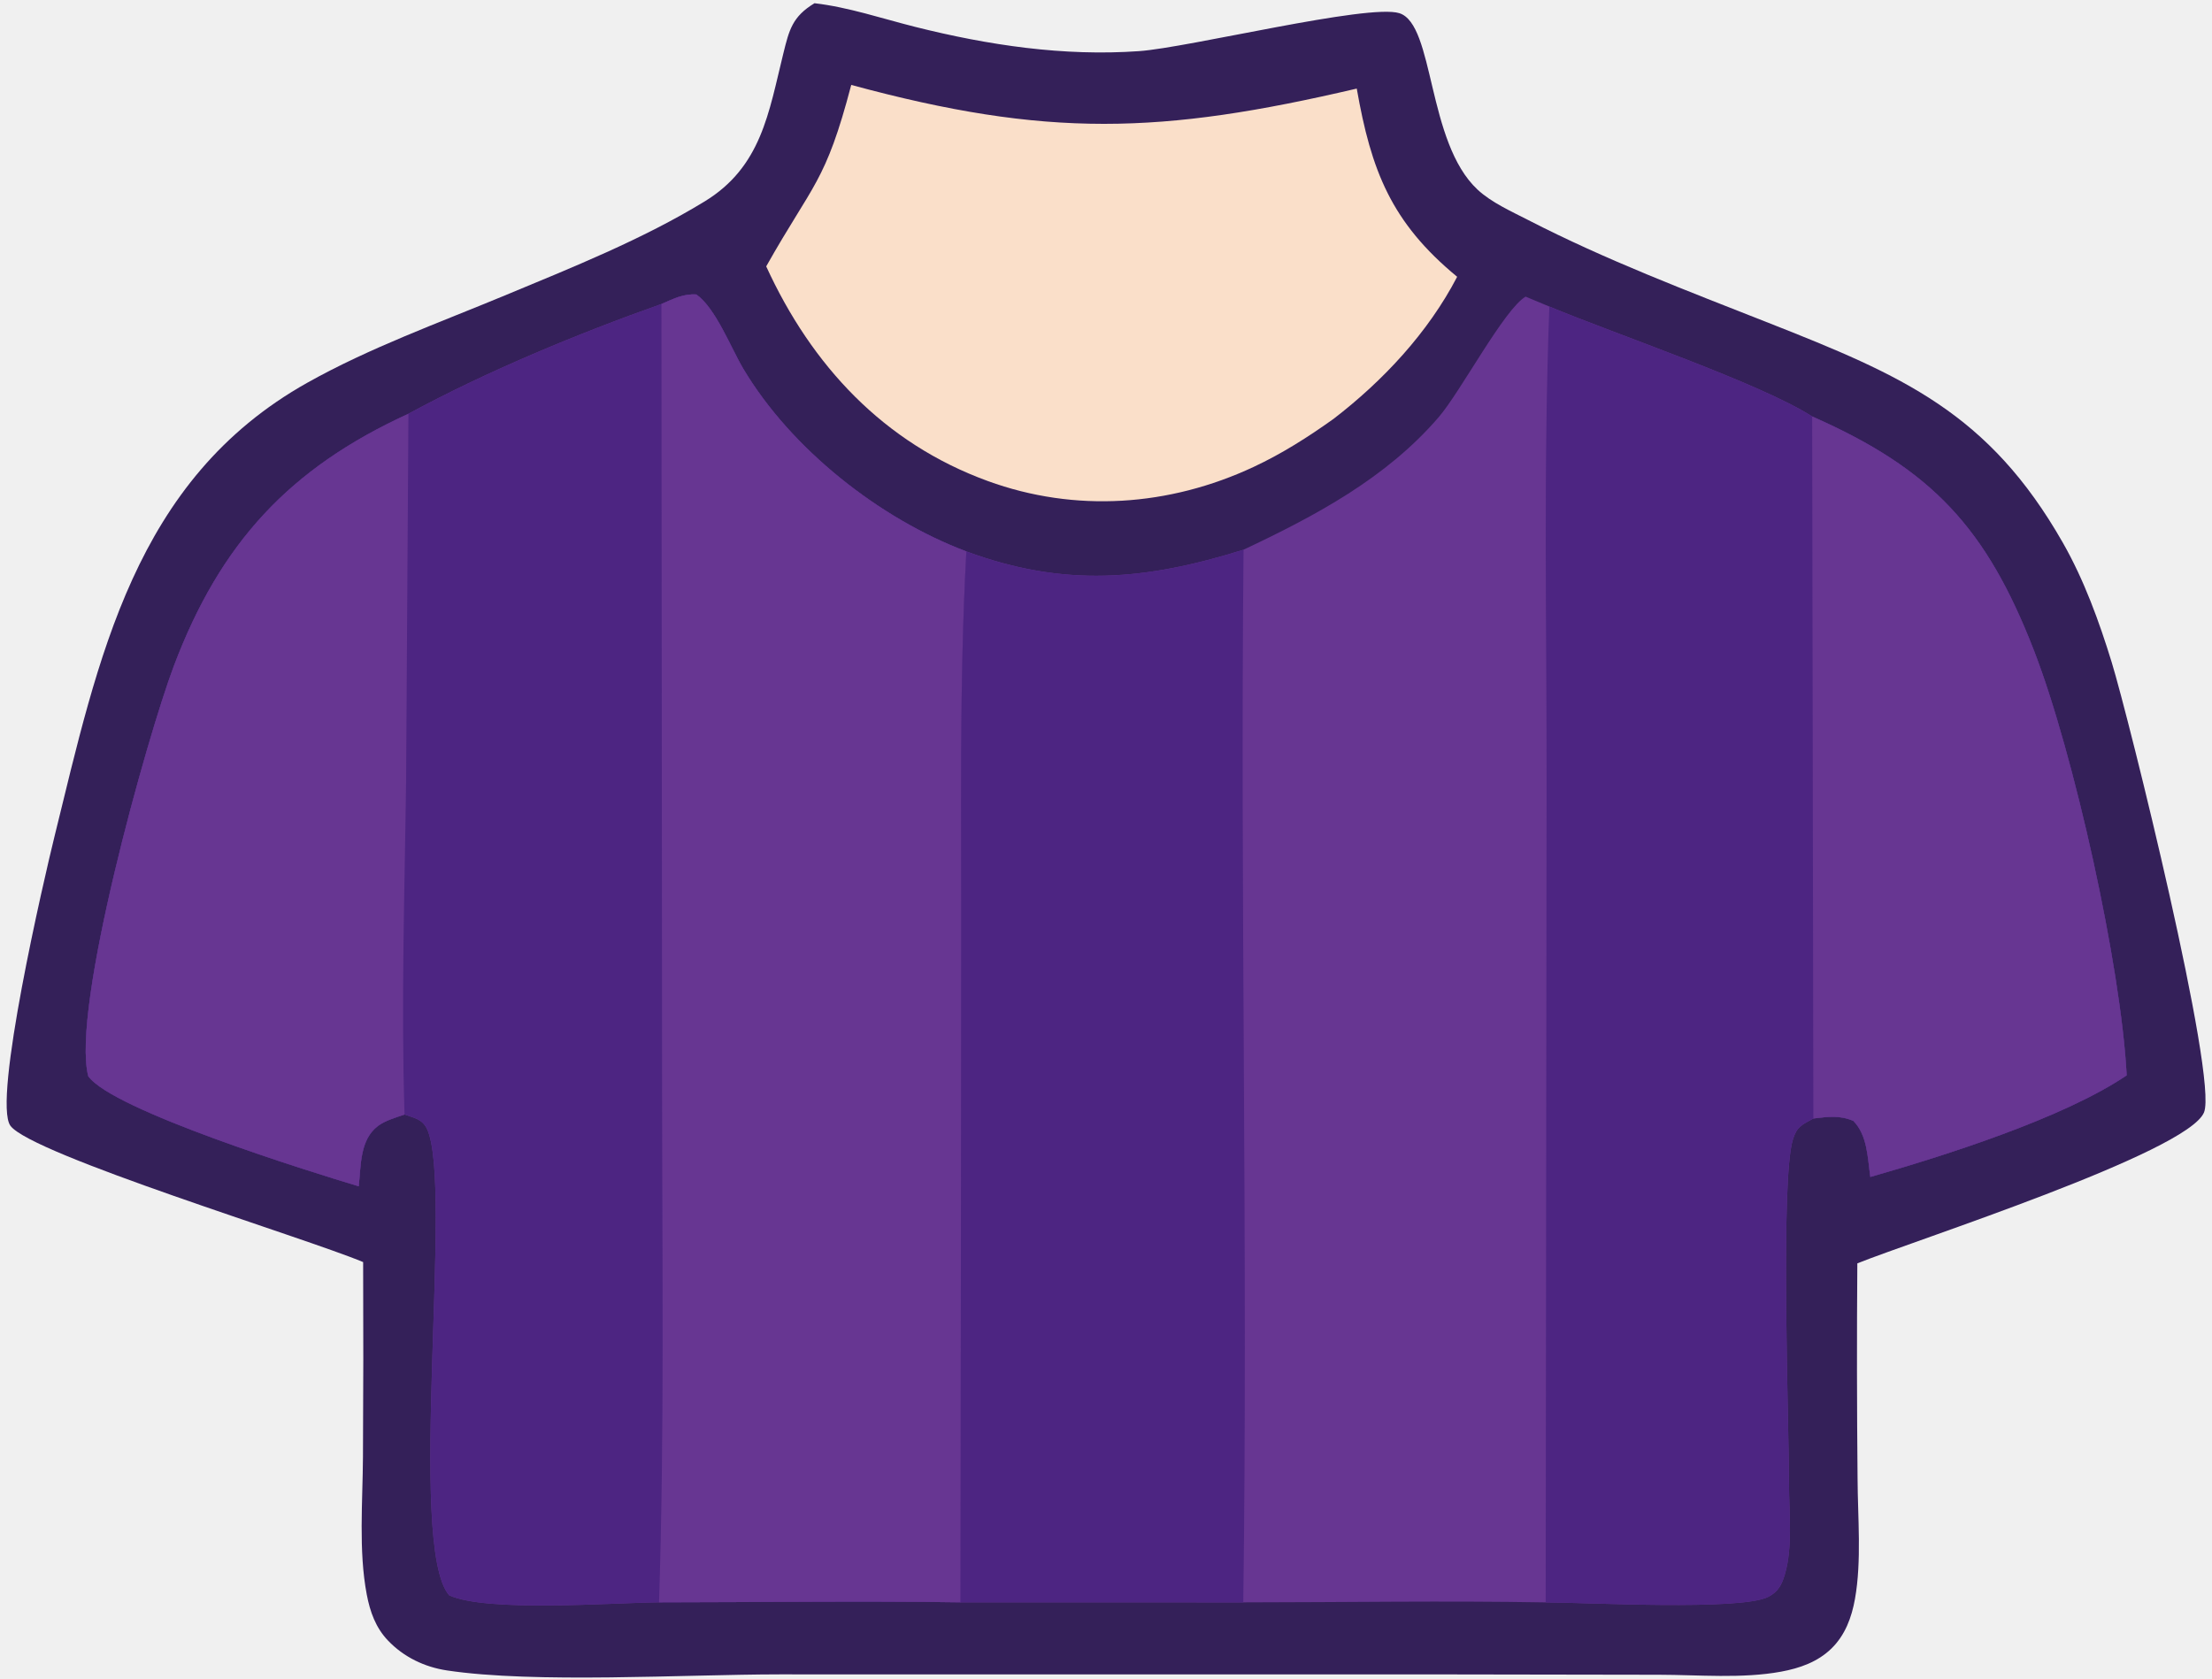
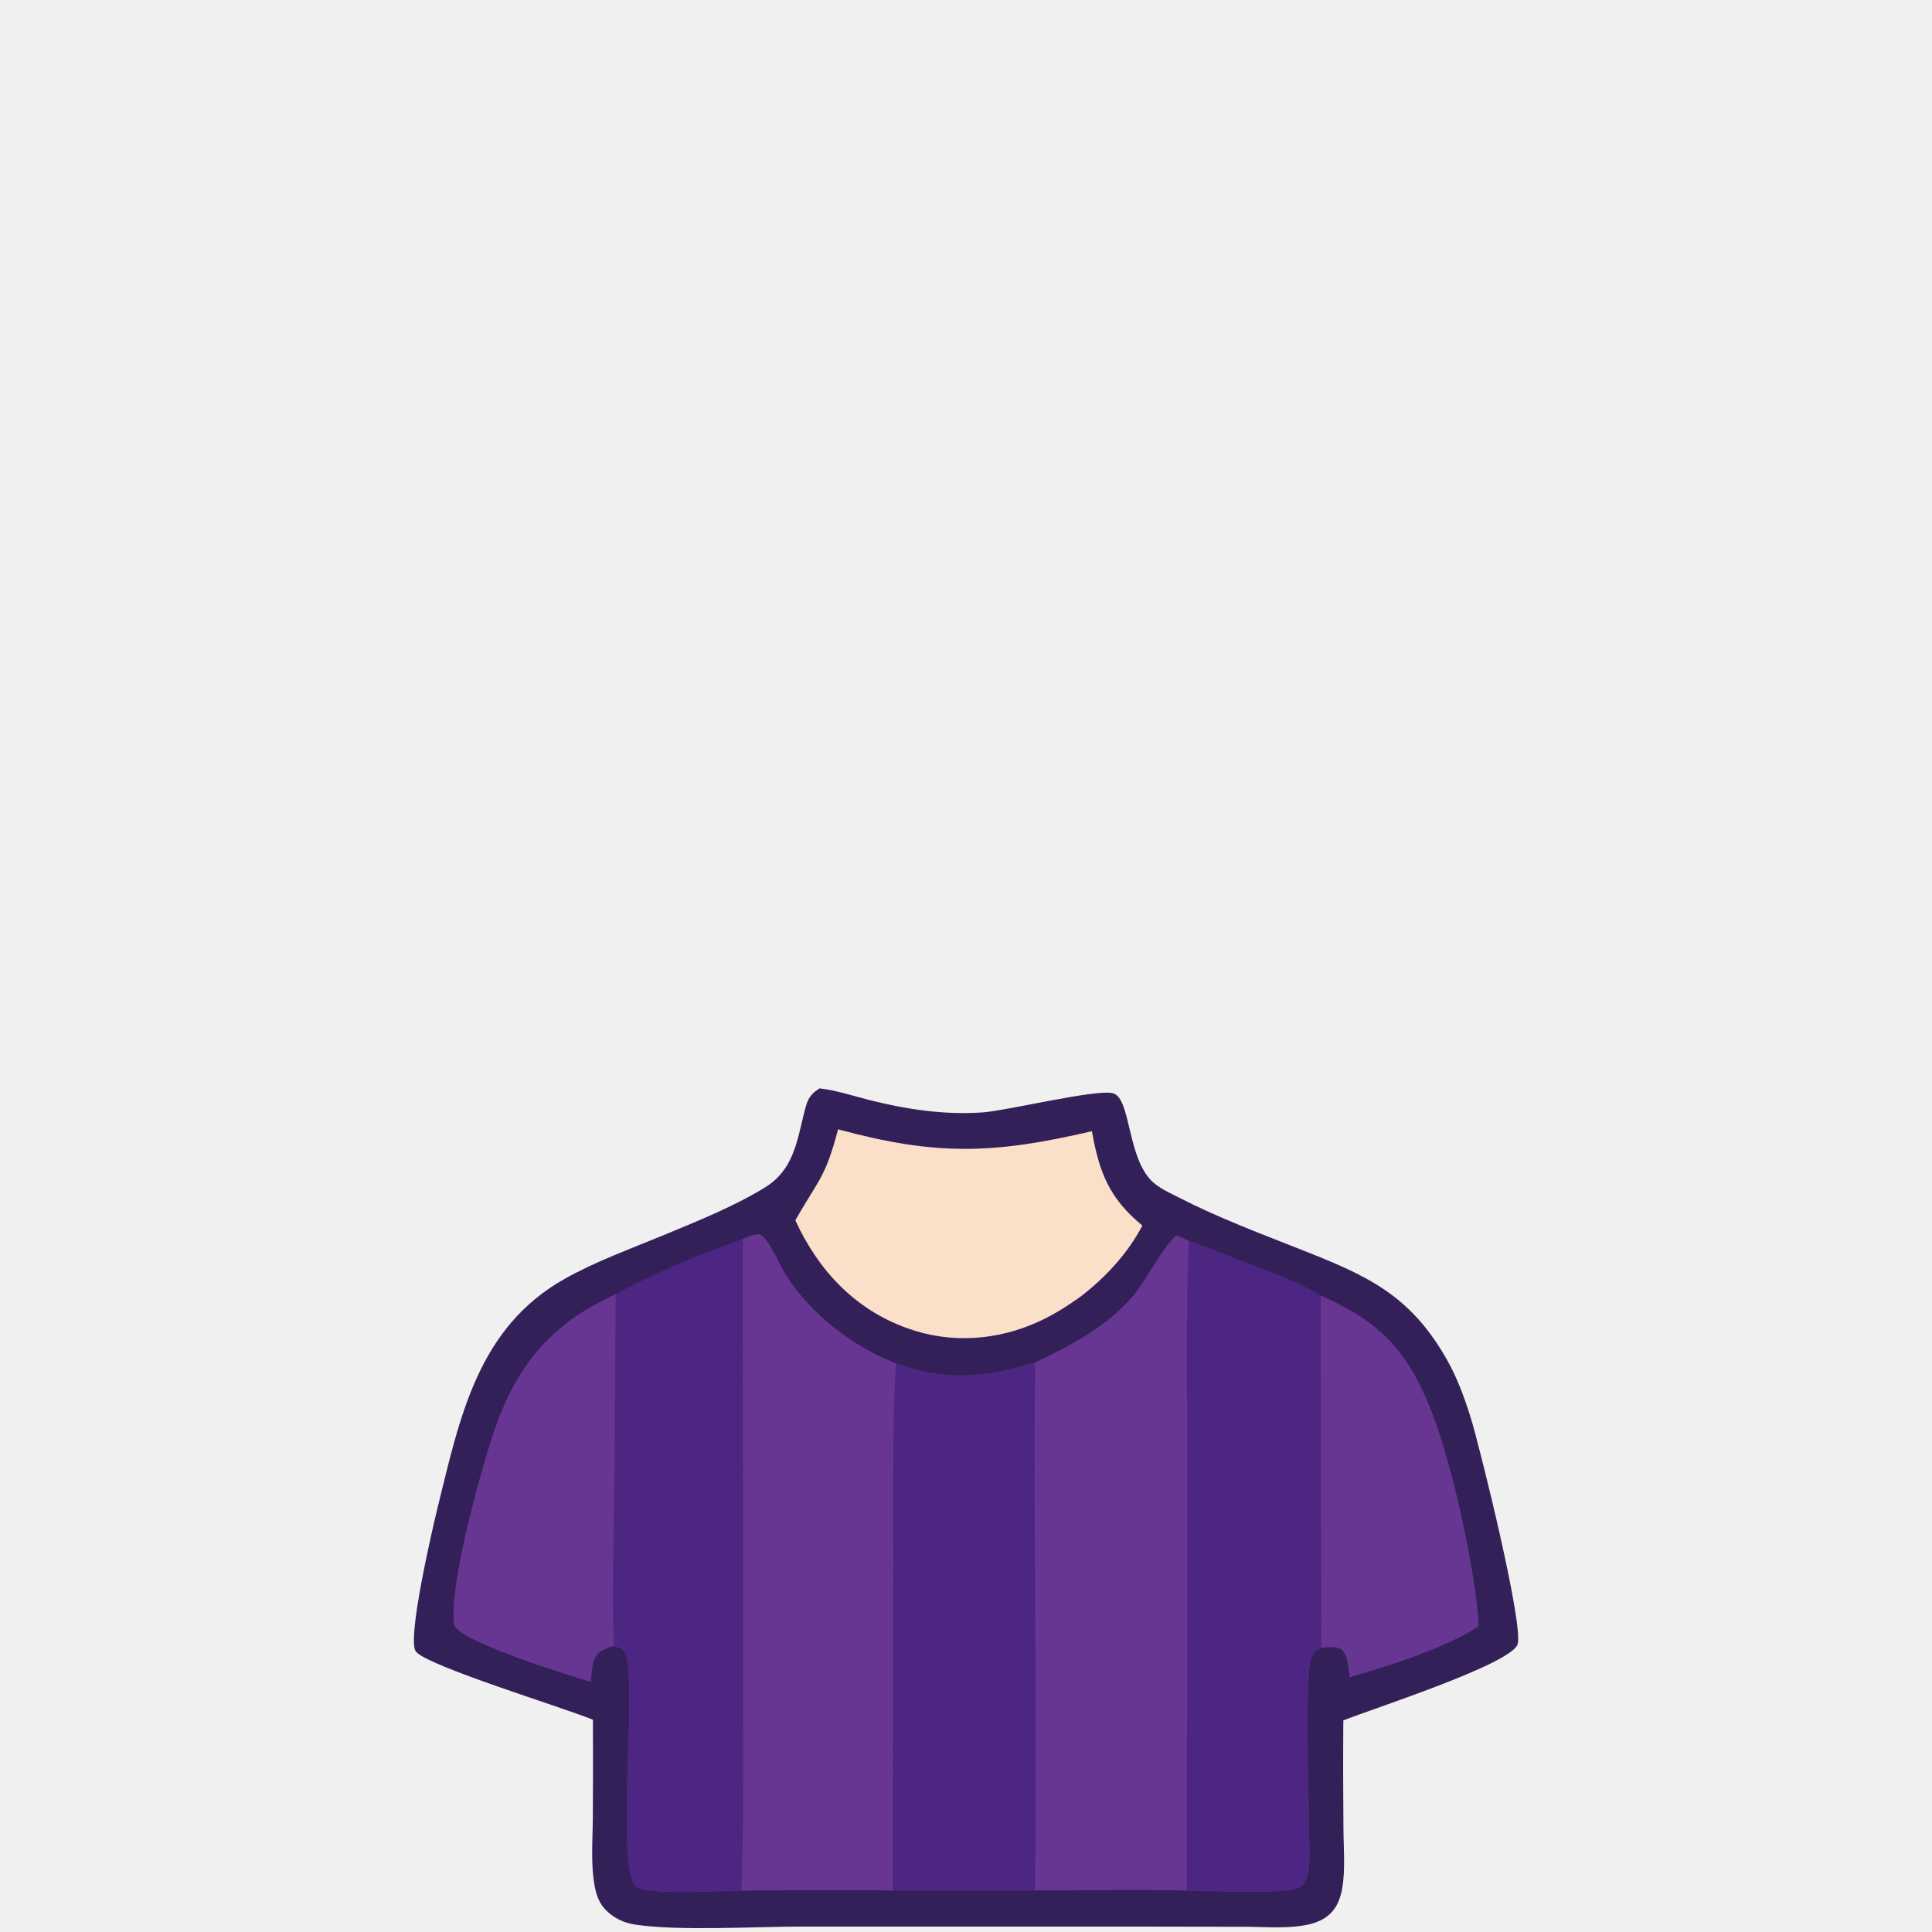
- <svg xmlns="http://www.w3.org/2000/svg" width="274" height="208" viewBox="0 0 274 208" fill="none">
-   <path d="M100.891 0.4C105.073 0.88 109.291 2.307 113.376 3.333C122.417 5.602 131.753 6.996 141.098 6.335C147.254 5.899 169.505 0.42 173.341 1.635C177.711 3.019 176.716 17.613 183.023 23.491C184.748 25.097 187.218 26.191 189.304 27.265C198.922 32.216 209.022 36.041 219.072 40.003C235.625 46.527 246.346 51.124 255.533 67.253C258.161 71.866 260.024 77.004 261.58 82.067C263.683 88.911 274.763 133.574 273.011 137.822C270.952 142.817 237.008 153.72 230.067 156.526C230 165.413 230.01 174.3 230.096 183.187C230.117 187.977 230.617 193.386 229.774 198.104C229.363 200.4 228.561 202.581 226.863 204.241C225.157 205.909 222.925 206.687 220.623 207.111C215.802 207.998 210.419 207.504 205.516 207.495L179.625 207.453L96.542 207.447C84.78 207.457 66.207 208.593 55.361 206.958C52.587 206.54 50.026 205.31 48.07 203.267C46.535 201.664 45.837 199.696 45.429 197.548C44.399 192.124 44.931 186.016 44.96 180.49C45.009 172.449 45.017 164.408 44.982 156.367C37.988 153.421 3.915 143.04 1.294 139.48C-0.95 136.432 5.484 108.776 6.755 103.616C12.182 81.587 16.613 59.459 38.058 47.424C45.788 43.086 54.35 40.008 62.532 36.606C70.855 33.144 79.576 29.665 87.282 24.958C94.312 20.664 95.221 13.967 97.03 6.633C97.758 3.683 98.153 2.062 100.891 0.4Z" fill="#342059" />
-   <path d="M81.93 37.667C83.387 37.039 84.634 36.371 86.265 36.486C88.679 38.219 90.529 43.097 92.079 45.698C97.999 55.633 108.946 64.267 119.705 68.319C131.834 72.802 141.873 71.914 154.038 68.105C162.933 63.907 171.692 59.257 178.205 51.691C180.931 48.524 186.328 38.29 188.979 36.751L191.918 37.979C200.001 41.356 218.093 47.485 224.472 51.599C239.321 58.141 246.066 65.427 251.958 80.629C256.883 93.336 262.738 119.707 263.43 133.231C255.597 138.536 240.809 143.203 231.677 145.82C231.33 143.426 231.34 140.674 229.571 138.871C227.813 138.143 226.48 138.362 224.621 138.578C223.218 139.356 222.585 139.57 222.095 141.141C220.505 146.241 221.597 176.305 221.603 183.84C221.605 187.356 222.089 191.665 221.093 195.047C220.713 196.336 220.267 197.215 219.03 197.846C215.619 199.587 196.407 198.534 191.465 198.53C178.993 198.309 166.48 198.521 154.004 198.527L118.984 198.519C106.546 198.331 94.078 198.514 81.637 198.52C75.735 198.576 60.351 199.779 55.642 197.655C50.333 191.548 56.233 146.671 52.871 139.828C52.28 138.627 51.266 138.507 50.112 138.084C49.044 138.452 47.71 138.825 46.804 139.513C44.56 141.217 44.721 144.394 44.439 146.977C38.357 145.161 13.9 137.534 10.936 133.338C8.76 125.053 18.259 91.187 21.53 82.526C27.28 67.297 35.851 58.006 50.592 51.266C60.16 46.061 71.637 41.304 81.93 37.667Z" fill="#673692" />
-   <path d="M81.93 37.667C83.387 37.039 84.634 36.371 86.265 36.486C88.679 38.219 90.529 43.097 92.079 45.698C97.999 55.633 108.946 64.267 119.705 68.319C118.807 84.727 119.1 101.409 119.064 117.855L118.984 198.519C106.546 198.331 94.078 198.514 81.637 198.52C75.735 198.576 60.351 199.779 55.642 197.655C50.333 191.548 56.233 146.671 52.871 139.828C52.28 138.627 51.266 138.507 50.112 138.084C49.044 138.452 47.71 138.825 46.804 139.513C44.56 141.217 44.721 144.394 44.439 146.977C38.357 145.161 13.9 137.534 10.936 133.338C8.76 125.053 18.259 91.187 21.53 82.526C27.28 67.297 35.851 58.006 50.592 51.266C60.16 46.061 71.637 41.304 81.93 37.667Z" fill="#4D2582" />
-   <path d="M81.93 37.667C83.387 37.039 84.634 36.371 86.265 36.486C88.679 38.219 90.529 43.097 92.079 45.698C97.999 55.633 108.946 64.267 119.705 68.319C118.807 84.727 119.1 101.409 119.064 117.855L118.984 198.519C106.546 198.331 94.078 198.514 81.637 198.52C82.311 177.365 82.018 156.154 82.012 134.99L81.93 37.667Z" fill="#673692" />
-   <path d="M50.592 51.266L50.304 96.678C50.128 110.458 49.673 124.308 50.112 138.084C49.044 138.452 47.71 138.825 46.804 139.513C44.56 141.217 44.721 144.394 44.439 146.977C38.357 145.161 13.9 137.534 10.936 133.338C8.76 125.053 18.259 91.187 21.53 82.526C27.28 67.297 35.851 58.006 50.592 51.266Z" fill="#673692" />
-   <path d="M191.918 37.979C200.001 41.356 218.093 47.485 224.472 51.599C239.321 58.141 246.066 65.427 251.958 80.629C256.883 93.336 262.738 119.707 263.43 133.231C255.597 138.536 240.809 143.203 231.677 145.82C231.33 143.426 231.34 140.674 229.571 138.871C227.813 138.143 226.48 138.362 224.621 138.578C223.218 139.356 222.585 139.57 222.095 141.141C220.505 146.241 221.597 176.305 221.603 183.84C221.605 187.356 222.089 191.665 221.093 195.047C220.713 196.336 220.267 197.215 219.03 197.846C215.619 199.587 196.407 198.534 191.465 198.53L191.574 97.789C191.596 77.874 191.167 57.88 191.918 37.979Z" fill="#4D2582" />
-   <path d="M224.472 51.599C239.321 58.141 246.066 65.427 251.958 80.629C256.883 93.336 262.738 119.707 263.43 133.231C255.597 138.536 240.809 143.203 231.677 145.82C231.33 143.426 231.34 140.674 229.571 138.871C227.813 138.143 226.48 138.362 224.621 138.578L224.472 51.599Z" fill="#673692" />
-   <path d="M119.705 68.319C131.834 72.802 141.873 71.914 154.038 68.105C153.611 111.567 154.594 155.062 154.004 198.527L118.984 198.519L119.064 117.855C119.1 101.409 118.807 84.727 119.705 68.319Z" fill="#4D2582" />
-   <path d="M105.442 10.521C129.699 17.098 143.776 16.656 168.061 10.975C169.842 21.112 172.317 27.554 180.498 34.292C176.904 41.207 171.316 47.186 165.177 51.903C162.021 54.157 158.791 56.211 155.271 57.856C144.849 62.726 133.204 63.553 122.344 59.593C109.459 54.894 100.533 45.28 94.91 33.004C100.72 22.685 102.253 22.69 105.442 10.521Z" fill="#FADFC9" />
+ <svg xmlns="http://www.w3.org/2000/svg" width="160" height="160" viewBox="0 0 160 160" fill="none">
+   <g clip-path="url(#clip0_16_346)">
+     <path d="M67.876 90.134C69.28 90.295 70.696 90.774 72.068 91.118C75.103 91.878 78.238 92.346 81.376 92.124C83.443 91.978 90.914 90.141 92.202 90.548C93.669 91.012 93.335 95.905 95.453 97.876C96.032 98.414 96.862 98.781 97.562 99.141C100.791 100.801 104.183 102.083 107.557 103.412C113.115 105.599 116.715 107.14 119.799 112.548C120.682 114.094 121.307 115.817 121.83 117.514C122.536 119.809 126.256 134.783 125.668 136.207C124.977 137.882 113.579 141.537 111.249 142.478C111.226 145.457 111.23 148.437 111.258 151.416C111.266 153.022 111.433 154.836 111.15 156.417C111.012 157.187 110.743 157.918 110.173 158.475C109.6 159.034 108.851 159.295 108.078 159.437C106.459 159.734 104.652 159.569 103.005 159.566L94.312 159.552L66.416 159.55C62.466 159.553 56.23 159.934 52.588 159.386C51.657 159.246 50.797 158.833 50.14 158.148C49.625 157.611 49.391 156.951 49.254 156.231C48.908 154.412 49.086 152.365 49.096 150.512C49.113 147.816 49.115 145.12 49.103 142.424C46.755 141.437 35.315 137.956 34.434 136.763C33.681 135.741 35.841 126.469 36.268 124.739C38.09 117.353 39.578 109.935 46.779 105.9C49.374 104.445 52.249 103.413 54.996 102.273C57.791 101.112 60.719 99.946 63.306 98.368C65.667 96.928 65.972 94.683 66.579 92.224C66.824 91.235 66.957 90.692 67.876 90.134Z" fill="#342059" />
+     <path d="M61.509 102.628C61.999 102.418 62.417 102.194 62.965 102.232C63.776 102.813 64.397 104.449 64.917 105.321C66.905 108.652 70.58 111.546 74.193 112.905C78.265 114.408 81.636 114.11 85.721 112.833C88.707 111.426 91.648 109.867 93.835 107.33C94.751 106.268 96.563 102.837 97.453 102.321L98.44 102.733C101.154 103.865 107.228 105.92 109.37 107.299C114.356 109.493 116.621 111.935 118.599 117.032C120.253 121.292 122.219 130.133 122.451 134.668C119.821 136.446 114.856 138.011 111.789 138.888C111.673 138.086 111.676 137.163 111.082 136.558C110.492 136.314 110.044 136.388 109.42 136.46C108.949 136.721 108.737 136.793 108.572 137.319C108.038 139.029 108.405 149.109 108.407 151.635C108.408 152.814 108.57 154.258 108.236 155.392C108.108 155.824 107.958 156.119 107.543 156.331C106.398 156.914 99.947 156.561 98.287 156.56C94.1 156.486 89.898 156.557 85.709 156.559L73.951 156.556C69.775 156.493 65.588 156.555 61.411 156.557C59.429 156.575 54.264 156.979 52.683 156.267C50.9 154.219 52.881 139.173 51.752 136.879C51.554 136.477 51.213 136.436 50.826 136.295C50.467 136.418 50.019 136.543 49.715 136.774C48.962 137.345 49.016 138.41 48.921 139.276C46.879 138.667 38.667 136.11 37.672 134.703C36.941 131.926 40.131 120.572 41.229 117.668C43.16 112.562 46.038 109.447 50.987 107.188C54.2 105.443 58.053 103.848 61.509 102.628Z" fill="#673692" />
+     <path d="M61.509 102.628C61.999 102.418 62.417 102.194 62.965 102.232C63.776 102.813 64.397 104.449 64.917 105.321C66.905 108.652 70.58 111.546 74.193 112.905C73.891 118.406 73.99 123.999 73.978 129.513L73.951 156.556C69.775 156.493 65.588 156.555 61.411 156.557C59.429 156.575 54.264 156.979 52.683 156.267C50.9 154.219 52.881 139.173 51.752 136.879C51.554 136.477 51.213 136.436 50.826 136.295C50.467 136.418 50.019 136.543 49.715 136.774C48.962 137.345 49.016 138.41 48.921 139.276C46.879 138.667 38.667 136.11 37.672 134.703C36.941 131.926 40.131 120.572 41.229 117.668C43.16 112.562 46.038 109.447 50.987 107.188C54.2 105.443 58.053 103.848 61.509 102.628Z" fill="#4D2582" />
+     <path d="M61.509 102.628C61.999 102.418 62.417 102.194 62.965 102.232C63.775 102.813 64.397 104.449 64.917 105.321C66.905 108.652 70.58 111.546 74.193 112.905C73.891 118.406 73.99 123.999 73.978 129.513L73.951 156.556C69.775 156.493 65.588 156.555 61.411 156.557C61.637 149.464 61.539 142.353 61.537 135.257L61.509 102.628Z" fill="#673692" />
+     <path d="M50.987 107.188L50.89 122.413C50.831 127.033 50.678 131.676 50.826 136.295C50.467 136.418 50.019 136.543 49.715 136.774C48.962 137.345 49.016 138.41 48.921 139.276C46.879 138.668 38.667 136.111 37.672 134.704C36.941 131.926 40.131 120.572 41.229 117.668C43.16 112.563 46.038 109.448 50.987 107.188Z" fill="#673692" />
+     <path d="M98.44 102.733C101.154 103.865 107.228 105.92 109.37 107.299C114.356 109.493 116.621 111.935 118.599 117.032C120.253 121.292 122.219 130.133 122.451 134.668C119.821 136.446 114.856 138.011 111.789 138.888C111.673 138.086 111.676 137.163 111.082 136.558C110.492 136.314 110.044 136.388 109.42 136.46C108.949 136.721 108.737 136.793 108.572 137.319C108.038 139.029 108.405 149.109 108.407 151.635C108.408 152.814 108.57 154.258 108.236 155.392C108.108 155.824 107.958 156.119 107.543 156.331C106.398 156.914 99.947 156.561 98.287 156.56L98.324 122.785C98.332 116.108 98.187 109.405 98.44 102.733Z" fill="#4D2582" />
+     <path d="M109.37 107.299C114.356 109.493 116.621 111.935 118.599 117.032C120.253 121.292 122.219 130.134 122.451 134.668C119.821 136.446 114.856 138.011 111.789 138.888C111.673 138.086 111.676 137.163 111.082 136.559C110.492 136.314 110.044 136.388 109.42 136.46L109.37 107.299Z" fill="#673692" />
+     <path d="M74.193 112.905C78.265 114.408 81.636 114.11 85.721 112.833C85.577 127.404 85.907 141.987 85.709 156.559L73.951 156.556L73.978 129.512C73.99 123.999 73.891 118.406 74.193 112.905Z" fill="#4D2582" />
+     <path d="M69.404 93.527C77.549 95.732 82.275 95.584 90.429 93.68C91.027 97.078 91.858 99.238 94.605 101.497C93.398 103.815 91.522 105.82 89.461 107.401C88.401 108.157 87.317 108.846 86.135 109.397C82.635 111.03 78.725 111.307 75.079 109.979C70.753 108.404 67.756 105.181 65.868 101.065C67.818 97.606 68.333 97.607 69.404 93.527Z" fill="#FADFC9" />
+   </g>
+   <defs>
+     <clipPath id="clip0_16_346">
+       <rect width="92" height="70" fill="white" transform="translate(34 90)" />
+     </clipPath>
+   </defs>
</svg>
